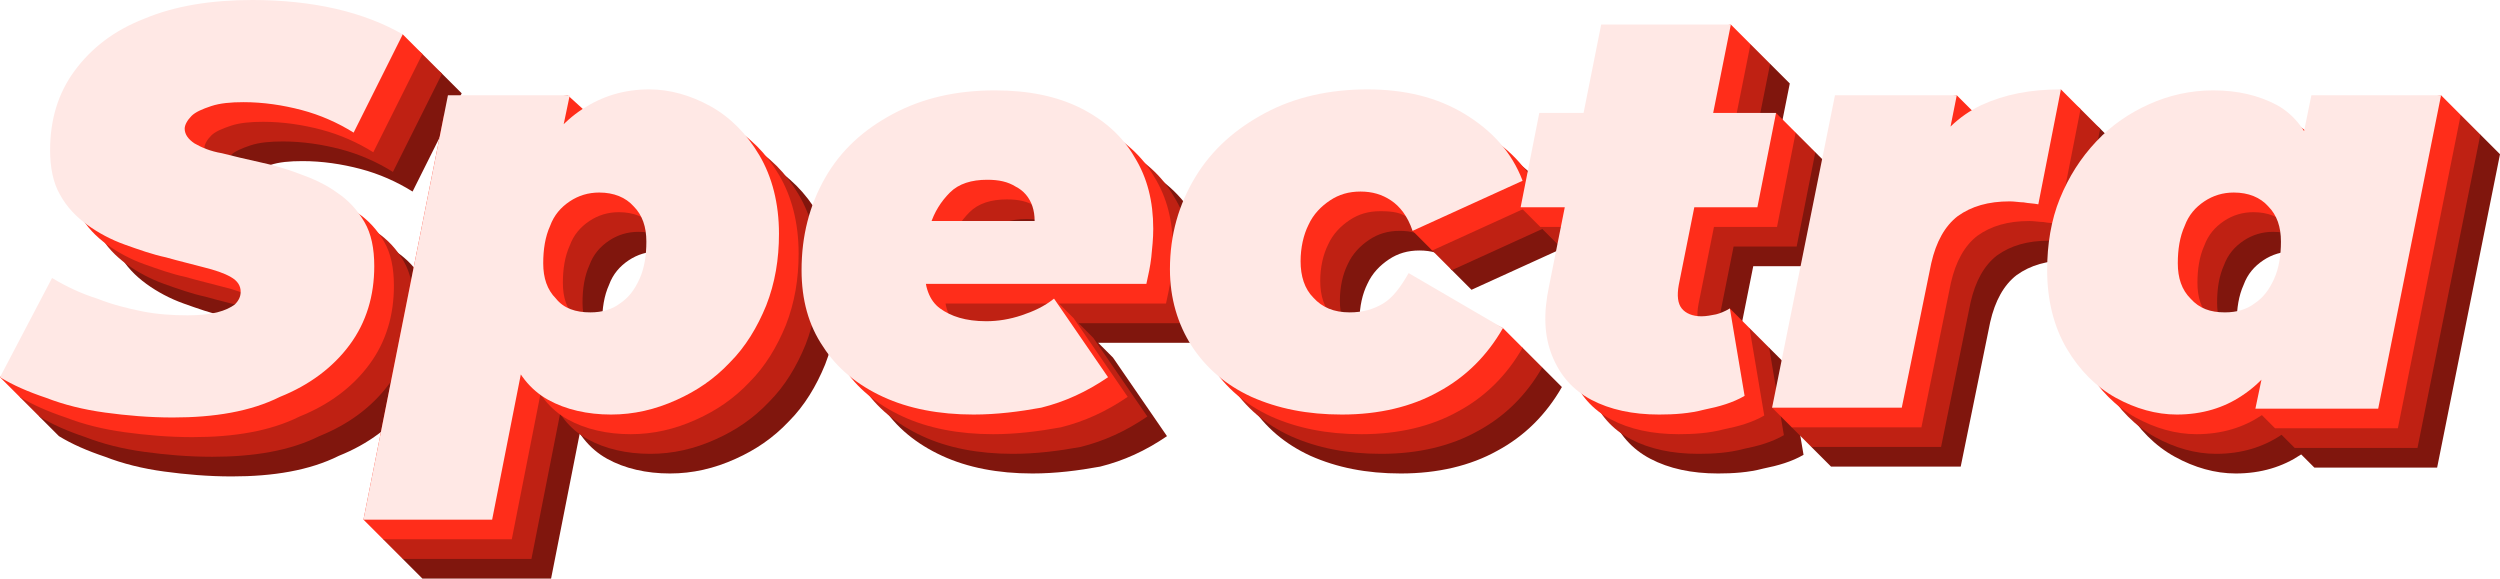
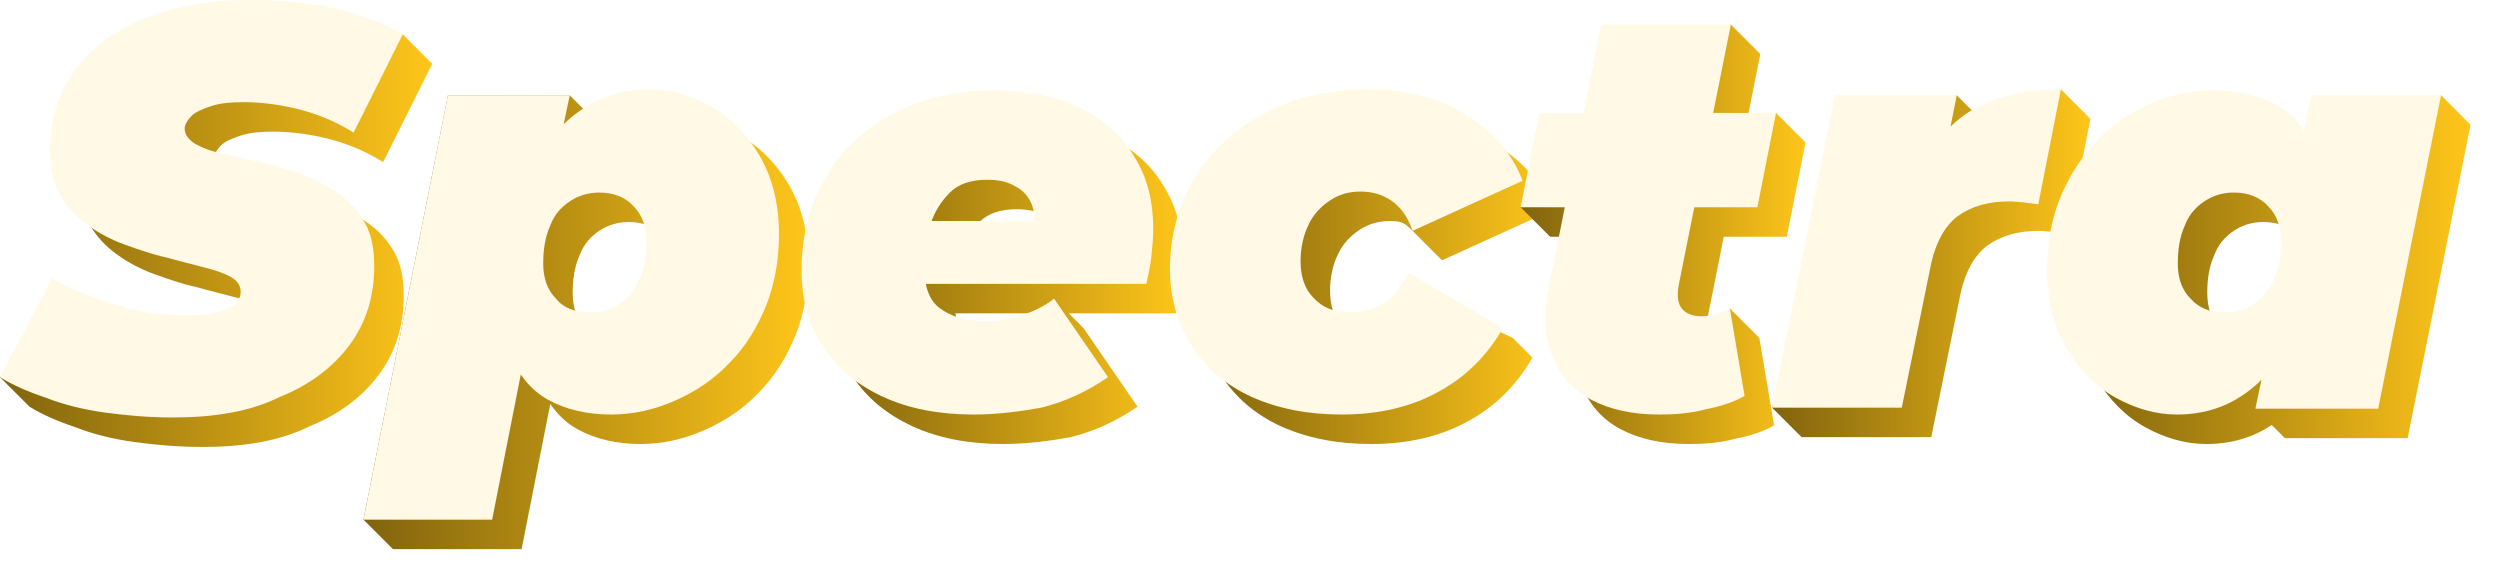
<svg xmlns="http://www.w3.org/2000/svg" version="1.1" id="Layer_1" x="0px" y="0px" viewBox="0 0 254.5 58.9" style="enable-background:new 0 0 254.5 58.9;" xml:space="preserve">
  <style type="text/css">
- 	.st0{fill:#80160D;}
- 	.st1{fill:#BF2113;}
- 	.st2{fill:#FF2D1A;}
- 	.st3{fill:#FFE8E5;}
+ 	.st0{fill:url(#SVGID_1_);}
+ 	.st1{fill:url(#SVGID_00000107576985157425489440000005647768702316398234_);}
+ 	.st2{fill:url(#SVGID_00000039108027312733760350000000182057222843794826_);}
+ 	.st3{fill:url(#SVGID_00000135684437223708827160000006891370793238880175_);}
+ 	.st4{fill:url(#SVGID_00000065072773743568256330000001006071118093673916_);}
+ 	.st5{fill:url(#SVGID_00000057830190954934485520000017519338129479549884_);}
+ 	.st6{fill:url(#SVGID_00000008133847440106458760000008606365838000297654_);}
+ 	.st7{fill:#FFF9E5;}
</style>
  <g>
    <g>
-       <path class="st0" d="M23.6,48.5c-2.4,0-4.7-0.2-6.9-0.5s-4.2-0.8-6-1.5c-1.8-0.6-3.4-1.3-4.7-2.1l-2-2l7.3-8.1    c1.5,0.9,3,1.6,4.6,2.1c1.5,0.6,3.1,1,4.6,1.3s3.1,0.4,4.6,0.4c1.2,0,2.2-0.1,3-0.3s1.4-0.5,1.8-0.8c0.4-0.4,0.6-0.8,0.6-1.3    c0-0.6-0.3-1.1-1-1.5s-1.6-0.7-2.8-1c-1.1-0.3-2.4-0.6-3.8-1c-1.4-0.3-2.8-0.8-4.2-1.3s-2.7-1.2-3.8-2s-2.1-1.8-2.8-3.1    c-0.7-1.2-1-2.8-1-4.5c0-3.1,0.8-5.8,2.5-8.1s4-4.1,7.1-5.3c3.1-1.3,6.8-1.9,11-1.9c3,0,11.4-0.4,13.3,1.5c2,2,0,0,2,2l-5,10    c-1.6-1-3.4-1.8-5.3-2.3c-1.9-0.5-3.9-0.8-5.9-0.8c-1.3,0-2.4,0.1-3.3,0.4s-1.6,0.6-2,1s-0.7,0.9-0.7,1.3c0,0.6,0.4,1.1,1,1.5    c0.7,0.4,1.6,0.8,2.8,1c1.2,0.3,2.4,0.6,3.8,0.9s2.8,0.7,4.1,1.2c1.4,0.5,2.7,1.1,3.8,1.9c1.2,0.8,2.1,1.8,2.8,3s1,2.7,1,4.5    c0,3-0.8,5.7-2.5,8s-4.1,4.1-7.1,5.3C31.5,47.9,27.8,48.5,23.6,48.5z" />
-       <path class="st0" d="M43,58.9l-2-2l7.5-41.2H64L63.1,20l-2.2,11.7l-1.7,11.5l-3.1,15.7H43z M68.2,48.2c-2.4,0-4.6-0.5-6.4-1.5    s-3.2-2.7-4-5.1c-0.8-2.4-0.9-5.7-0.2-9.9c0.6-3.5,1.5-6.4,2.8-8.9s2.9-4.4,4.9-5.7s4.2-2,6.8-2c2.1,0,4.2,0.6,6.2,1.7    s3.7,2.8,5,5s2,4.9,2,8c0,2.6-0.4,5-1.3,7.3c-0.9,2.2-2.1,4.2-3.7,5.8c-1.6,1.7-3.4,2.9-5.4,3.8C72.7,47.7,70.5,48.2,68.2,48.2z     M66.1,37.8c1.2,0,2.2-0.3,3-0.9c0.9-0.6,1.5-1.4,2-2.5s0.7-2.4,0.7-3.8c0-1.5-0.4-2.7-1.3-3.6c-0.8-0.9-2-1.4-3.5-1.4    c-1.1,0-2.1,0.3-3,0.9s-1.6,1.4-2,2.5c-0.5,1.1-0.7,2.4-0.7,3.8c0,1.5,0.4,2.7,1.3,3.6C63.4,37.4,64.6,37.8,66.1,37.8z" />
-       <path class="st0" d="M105.1,48.2c-3.5,0-6.6-0.6-9.2-1.8s-4.7-2.9-6.1-5.1c-1.5-2.2-2.2-4.8-2.2-7.8c0-3.5,0.8-6.6,2.4-9.4    s3.9-4.9,6.9-6.5s6.4-2.4,10.4-2.4c3.4,0,6.3,0.6,8.7,1.8c2.4,1.2,4.3,2.9,5.5,5c1.3,2.1,1.9,4.5,1.9,7.3c0,1-0.1,1.9-0.2,2.9    c-0.1,0.9-0.3,1.8-0.5,2.7H97.9l1.2-6.4h17.5l-5.5,1.7c0.3-1.2,0.3-2.3,0-3.2c-0.3-0.9-0.9-1.6-1.7-2c-0.8-0.5-1.7-0.7-2.9-0.7    c-1.6,0-2.9,0.4-3.8,1.3s-1.6,2-2,3.3c-0.4,1.4-0.6,2.8-0.6,4.3c0,2,0.5,3.4,1.6,4.2s2.6,1.3,4.7,1.3c1.2,0,3.7-3.9,4.9-4.3    c2,2,0,0,2,2l5.5,8c-2.2,1.5-4.4,2.5-6.8,3.1C109.8,47.9,107.5,48.2,105.1,48.2z" />
-       <path class="st0" d="M142.6,48.2c-3.5,0-6.5-0.6-9.2-1.8c-2.6-1.2-4.6-2.9-6.1-5.2c-1.4-2.2-2.2-4.8-2.2-7.8    c0-3.5,0.9-6.6,2.6-9.4s4.1-4.9,7.1-6.5s6.5-2.4,10.4-2.4c3.8,0,7.1,0.8,9.9,2.5c2.8,1.7,4.8,3.9,5.9,6.8l-11.2,5.1c-2-2,0,0-2-2    c-0.5-0.5,0.3-0.8-0.2-1.1c-0.9-0.6-1.9-0.9-3.1-0.9c-1.2,0-2.2,0.3-3.1,0.9c-0.9,0.6-1.7,1.4-2.2,2.5c-0.5,1-0.8,2.3-0.8,3.7    c0,1.5,0.4,2.8,1.3,3.7c0.9,1,2.1,1.5,3.7,1.5c1.3,0,2.4-0.3,3.4-0.9c1-0.6,1.8-1.7,2.6-3.1l7.6,3.6l2,2c-1.6,2.8-3.8,5-6.6,6.5    C149.7,47.4,146.4,48.2,142.6,48.2z" />
-       <path class="st0" d="M160.8,27.1l-1.8-1.8l3.7-7.8l22.1-2l2,2l-1.9,9.6H160.8z M174.9,48.2c-2.7,0-5-0.5-6.9-1.5s-3.2-2.5-4-4.5    s-0.9-4.3-0.3-7.1L169,8.5l11.2-2l2,2L176.9,35c-0.2,1.1-0.1,1.9,0.3,2.4c0.4,0.5,1.1,0.8,2,0.8c0.5,0,0.4-2.7,0.9-2.8    c2,2,0,0,2,2l1.5,8.9c-1.2,0.7-2.6,1.1-4.1,1.4C178,48.1,176.4,48.2,174.9,48.2z" />
-       <path class="st0" d="M184.4,45.5l8.4-29.8h12.4l-1.8,9l-1.2-2.6c1.3-2.5,3.2-4.3,5.5-5.4c2-0.9,4.4-5.3,6.1-3.6c2,2,0,0,2,2    l-2.3,11.7c-0.5-0.1-1-0.1-1.5-0.2c-0.4,0-0.9-0.1-1.4-0.1c-2.2,0-3.9,0.5-5.3,1.5c-1.3,1-2.2,2.6-2.7,4.8l-3,14.7h-13.2    L184.4,45.5z" />
-       <path class="st0" d="M227.6,48.2c-2.1,0-4.2-0.6-6.2-1.7s-3.7-2.8-5-5s-2-4.9-2-8c0-2.6,0.4-5.1,1.3-7.3s2.1-4.1,3.7-5.8    c1.6-1.7,3.4-2.9,5.4-3.8s4.2-1.4,6.5-1.4c2.5,0,4.6,0.5,6.5,1.5c1.8,1,3.1,2.7,3.9,5.1c0.8,2.4,0.9,5.7,0.2,9.9    c-0.5,3.4-1.5,6.4-2.8,8.9s-2.9,4.4-4.9,5.7C232.4,47.5,230.2,48.2,227.6,48.2z M232.5,37.8c1.2,0,2.2-0.3,3-0.9    c0.9-0.6,1.5-1.4,2-2.5s0.7-2.4,0.7-3.8c0-1.5-0.4-2.7-1.3-3.6c-0.8-0.9-2-1.4-3.5-1.4c-1.1,0-2.1,0.3-3,0.9s-1.6,1.4-2,2.5    c-0.5,1.1-0.7,2.4-0.7,3.8c0,1.5,0.4,2.7,1.3,3.6C229.9,37.4,231,37.8,232.5,37.8z M235.6,47.6l-2-2l2.9-2.3l2.2-11.7l1.7-11.5    l0.9-4.4l11.2-2l2,2l-6.4,31.9H235.6z" />
+       <linearGradient id="SVGID_1_" gradientUnits="userSpaceOnUse" x1="-9.536743e-07" y1="-746.975" x2="44" y2="-746.975" gradientTransform="matrix(1 0 0 -1 0 -722.7245)">
+         <stop offset="0" style="stop-color:#80630D" />
+         <stop offset="1" style="stop-color:#FFC61A" />
+       </linearGradient>
+       <path class="st0" d="M41,3.5c0.5,0.5,2.5,2.5,3,3l-5,10c-1.6-1-3.4-1.8-5.3-2.3c-1.9-0.5-3.9-0.8-5.9-0.8c-1.3,0-2.4,0.1-3.3,0.4    c-0.9,0.3-1.6,0.6-2,1s-0.7,0.9-0.7,1.3c0,0.6,0.4,1.1,1,1.5c0.7,0.4,1.6,0.8,2.8,1c1.2,0.3,2.4,0.6,3.8,0.9s2.8,0.7,4.1,1.2    c1.4,0.5,2.7,1.1,3.8,1.9c1.2,0.8,2.1,1.8,2.8,3s1,2.7,1,4.5c0,3-0.8,5.7-2.5,8s-4.1,4.1-7.1,5.3c-3,1.5-6.7,2.1-10.9,2.1    c-2.4,0-4.7-0.2-6.9-0.5s-4.2-0.8-6-1.5c-1.8-0.6-3.4-1.3-4.7-2.1l-3-3l8.3-7.1c1.5,0.9,3,1.6,4.6,2.1c1.5,0.6,3.1,1,4.6,1.3    s3.1,0.4,4.6,0.4c1.2,0,2.2-0.1,3-0.3s1.4-0.5,1.8-0.8c0.4-0.4,0.6-0.8,0.6-1.3c0-0.6-0.3-1.1-1-1.5s-1.6-0.7-2.8-1    c-1.1-0.3-2.4-0.6-3.8-1c-1.4-0.3-2.8-0.8-4.2-1.3s-2.7-1.2-3.8-2s-2.1-1.8-2.8-3.1c-0.7-1.2-1-2.8-1-4.5c0-3.1,0.8-5.8,2.5-8.1    s4-4.1,7.1-5.3c3.1-1.3,6.8-1.9,11-1.9" />
+       <linearGradient id="SVGID_00000103264151781844487730000003665248496829647539_" gradientUnits="userSpaceOnUse" x1="37" y1="-755.524" x2="82.3" y2="-755.524" gradientTransform="matrix(1 0 0 -1 0 -722.7245)">
+         <stop offset="0" style="stop-color:#80630D" />
+         <stop offset="1" style="stop-color:#FFC61A" />
+       </linearGradient>
+       <path style="fill:url(#SVGID_00000103264151781844487730000003665248496829647539_);" d="M40,55.9l-3-3l8.6-43.2H58l3,3L60.1,17    l-2.2,11.7l-1.7,11.5l-3.1,15.7H40z M65.2,45.2c-2.4,0-4.6-0.5-6.4-1.5s-3.2-2.7-4-5.1c-0.8-2.4-0.9-5.7-0.2-9.9    c0.6-3.5,1.5-6.4,2.8-8.9s2.9-4.4,4.9-5.7s4.2-2,6.8-2c2.1,0,4.2,0.6,6.2,1.7s3.7,2.8,5,5s2,4.9,2,8c0,2.6-0.4,5-1.3,7.3    c-0.9,2.2-2.1,4.2-3.7,5.8c-1.6,1.7-3.4,2.9-5.4,3.8C69.7,44.7,67.5,45.2,65.2,45.2z M63.1,34.8c1.2,0,2.2-0.3,3-0.9    c0.9-0.6,1.5-1.4,2-2.5c0.5-1.1,0.7-2.4,0.7-3.8c0-1.5-0.4-2.7-1.3-3.6c-0.8-0.9-2-1.4-3.5-1.4c-1.1,0-2.1,0.3-3,0.9    s-1.6,1.4-2,2.5c-0.5,1.1-0.7,2.4-0.7,3.8c0,1.5,0.4,2.7,1.3,3.6C60.4,34.4,61.6,34.8,63.1,34.8z" />
+       <linearGradient id="SVGID_00000045590918392396390450000000744240677575286680_" gradientUnits="userSpaceOnUse" x1="84.6" y1="-751.424" x2="120.4" y2="-751.424" gradientTransform="matrix(1 0 0 -1 0 -722.7245)">
+         <stop offset="0" style="stop-color:#80630D" />
+         <stop offset="1" style="stop-color:#FFC61A" />
+       </linearGradient>
+       <path style="fill:url(#SVGID_00000045590918392396390450000000744240677575286680_);" d="M102.1,45.2c-3.5,0-6.6-0.6-9.2-1.8    s-4.7-2.9-6.1-5.1c-1.5-2.2-2.2-4.8-2.2-7.8c0-3.5,0.8-6.6,2.4-9.4s3.9-4.9,6.9-6.5s6.4-2.4,10.4-2.4c3.4,0,6.3,0.6,8.7,1.8    c2.4,1.2,4.3,2.9,5.5,5c1.3,2.1,1.9,4.5,1.9,7.3c0,1-0.1,1.9-0.2,2.9c-0.1,0.9-0.3,1.8-0.5,2.7H94.9l1.2-6.4h17.5l-5.5,1.7    c0.3-1.2,0.3-2.3,0-3.2c-0.3-0.9-0.9-1.6-1.7-2c-0.8-0.5-1.7-0.7-2.9-0.7c-1.6,0-2.9,0.4-3.8,1.3s-1.6,2-2,3.3    c-0.4,1.4-0.6,2.8-0.6,4.3c0,2,0.5,3.4,1.6,4.2s2.7,0.8,4.7,1.3c2.6,0.6,3.7-3.9,4.9-4.3c2,2,0,0,2,2l5.5,8    c-2.2,1.5-4.4,2.5-6.8,3.1C106.8,44.9,104.5,45.2,102.1,45.2z" />
+       <linearGradient id="SVGID_00000000904795197724538040000015660595164237584809_" gradientUnits="userSpaceOnUse" x1="122.1" y1="-751.375" x2="158" y2="-751.375" gradientTransform="matrix(1 0 0 -1 0 -722.7245)">
+         <stop offset="0" style="stop-color:#80630D" />
+         <stop offset="1" style="stop-color:#FFC61A" />
+       </linearGradient>
+       <path style="fill:url(#SVGID_00000000904795197724538040000015660595164237584809_);" d="M139.6,45.2c-3.5,0-6.5-0.6-9.2-1.8    c-2.6-1.2-4.6-2.9-6.1-5.2c-1.4-2.2-2.2-4.8-2.2-7.8c0-3.5,0.9-6.6,2.6-9.4s4.1-4.9,7.1-6.5s6.5-2.4,10.4-2.4    c3.8,0,7.1,0.8,9.9,2.5c2.8,1.7,4.8,3.9,5.9,6.8l-11.2,5.1c-2-2,0,0-2-2c-0.2-0.2,0.2,0.2-1-1c-0.8-0.8-1.1-1-2.3-1    s-2.2,0.3-3.1,0.9c-0.9,0.6-1.7,1.4-2.2,2.5c-0.5,1-0.8,2.3-0.8,3.7c0,1.5,0.4,2.8,1.3,3.7c0.9,1,2.1,1.5,3.7,1.5    c1.3,0,2.4-0.3,3.4-0.9c1-0.6,1.8-1.7,2.6-3.1l7.6,3.6l2,2c-1.6,2.8-3.8,5-6.6,6.5C146.7,44.4,143.4,45.2,139.6,45.2z" />
+       <linearGradient id="SVGID_00000142867699126443970870000012208372066437303225_" gradientUnits="userSpaceOnUse" x1="154.8" y1="-746.574" x2="183.8" y2="-746.574" gradientTransform="matrix(1 0 0 -1 0 -722.7245)">
+         <stop offset="0" style="stop-color:#80630D" />
+         <stop offset="1" style="stop-color:#FFC61A" />
+       </linearGradient>
+       <path style="fill:url(#SVGID_00000142867699126443970870000012208372066437303225_);" d="M157.8,24.1l-3-3l4.9-6.6l21.1-3l3,3    l-1.9,9.6H157.8z M171.9,45.2c-2.7,0-5-0.5-6.9-1.5s-3.2-2.5-4-4.5s-0.9-4.3-0.3-7.1L166,5.5l10.2-3l3,3L173.9,32    c-0.2,1.1-0.1,1.9,0.3,2.4c0.4,0.5,1.1,0.8,2,0.8c0.5,0-0.6-3.7-0.1-3.8c2,2,1,1,3,3l1.5,8.9c-1.2,0.7-2.6,1.1-4.1,1.4    C175,45.1,173.4,45.2,171.9,45.2z" />
+       <linearGradient id="SVGID_00000124874673491859911970000008278264659541609089_" gradientUnits="userSpaceOnUse" x1="180.4" y1="-749.524" x2="212.8" y2="-749.524" gradientTransform="matrix(1 0 0 -1 0 -722.7245)">
+         <stop offset="0" style="stop-color:#80630D" />
+         <stop offset="1" style="stop-color:#FFC61A" />
+       </linearGradient>
+       <path style="fill:url(#SVGID_00000124874673491859911970000008278264659541609089_);" d="M209.8,9.1c2,2,1,1,3,3l-2.3,11.7    c-0.5-0.1-1-0.1-1.5-0.2c-0.4,0-0.9-0.1-1.4-0.1c-2.2,0-3.9,0.5-5.3,1.5c-1.3,1-2.2,2.6-2.7,4.8l-3,14.7h-13.2l-3-3l0,0l9.4-28.8    l9.4-3l3,3l-1.8,9l-1.2-2.6c1.3-2.5,3.2-4.3,5.5-5.4" />
+       <linearGradient id="SVGID_00000036933793569094079390000011888384681151690658_" gradientUnits="userSpaceOnUse" x1="211.4" y1="-750.174" x2="251.5" y2="-750.174" gradientTransform="matrix(1 0 0 -1 0 -722.7245)">
+         <stop offset="0" style="stop-color:#80630D" />
+         <stop offset="1" style="stop-color:#FFC61A" />
+       </linearGradient>
+       <path style="fill:url(#SVGID_00000036933793569094079390000011888384681151690658_);" d="M224.6,45.2c-2.1,0-4.2-0.6-6.2-1.7    s-3.7-2.8-5-5s-2-4.9-2-8c0-2.6,0.4-5.1,1.3-7.3s2.1-4.1,3.7-5.8c1.6-1.7,3.4-2.9,5.4-3.8s4.2-1.4,6.5-1.4c2.5,0,4.6,0.5,6.5,1.5    c1.8,1,3.1,2.7,3.9,5.1c0.8,2.4,0.9,5.7,0.2,9.9c-0.5,3.4-1.5,6.4-2.8,8.9s-2.9,4.4-4.9,5.7C229.4,44.5,227.2,45.2,224.6,45.2z     M229.5,34.8c1.2,0,2.2-0.3,3-0.9c0.9-0.6,1.5-1.4,2-2.5c0.5-1.1,0.7-2.4,0.7-3.8c0-1.5-0.4-2.7-1.3-3.6c-0.8-0.9-2-1.4-3.5-1.4    c-1.1,0-2.1,0.3-3,0.9s-1.6,1.4-2,2.5c-0.5,1.1-0.7,2.4-0.7,3.8c0,1.5,0.4,2.7,1.3,3.6C226.9,34.4,228,34.8,229.5,34.8z     M232.6,44.6l-2-2l2.9-2.3l2.2-11.7l1.7-11.5l0.9-4.4l10.2-3l3,3l-6.4,31.9H232.6z" />
    </g>
  </g>
  <g>
    <g>
-       <path class="st1" d="M21.6,46.5c-2.4,0-4.7-0.2-6.9-0.5s-4.2-0.8-6-1.5c-1.8-0.6-3.4-1.3-4.7-2.1l-2-2l7.3-8.1    c1.5,0.9,3,1.6,4.6,2.1c1.5,0.6,3.1,1,4.6,1.3s3.1,0.4,4.6,0.4c1.2,0,2.2-0.1,3-0.3s1.4-0.5,1.8-0.8c0.4-0.4,0.6-0.8,0.6-1.3    c0-0.6-0.3-1.1-1-1.5s-1.6-0.7-2.8-1c-1.1-0.3-2.4-0.6-3.8-1c-1.4-0.3-2.8-0.8-4.2-1.3s-2.7-1.2-3.8-2s-2.1-1.8-2.8-3.1    c-0.7-1.2-1-2.8-1-4.5c0-3.1,0.8-5.8,2.5-8.1s4-4.1,7.1-5.3c3.1-1.3,6.8-1.9,11-1.9c3,0,11.4-0.4,13.3,1.5c1.8,1.8,0.2,0.2,2,2    l-5,10c-1.6-1-3.4-1.8-5.3-2.3c-1.9-0.5-3.9-0.8-5.9-0.8c-1.3,0-2.4,0.1-3.3,0.4c-0.9,0.3-1.6,0.6-2,1s-0.7,0.9-0.7,1.3    c0,0.6,0.4,1.1,1,1.5c0.7,0.4,1.6,0.8,2.8,1c1.2,0.3,2.4,0.6,3.8,0.9s2.8,0.7,4.1,1.2c1.4,0.5,2.7,1.1,3.8,1.9    c1.2,0.8,2.1,1.8,2.8,3s1,2.7,1,4.5c0,3-0.8,5.7-2.5,8s-4.1,4.1-7.1,5.3C29.5,45.9,25.8,46.5,21.6,46.5z" />
-       <path class="st1" d="M41,56.9l-2-2l8-41.2h15L61.1,18l-2.2,11.7l-1.7,11.5l-3.1,15.7H41z M66.2,46.2c-2.4,0-4.6-0.5-6.4-1.5    s-3.2-2.7-4-5.1c-0.8-2.4-0.9-5.7-0.2-9.9c0.6-3.5,1.5-6.4,2.8-8.9s2.9-4.4,4.9-5.7s4.2-2,6.8-2c2.1,0,4.2,0.6,6.2,1.7    s3.7,2.8,5,5s2,4.9,2,8c0,2.6-0.4,5-1.3,7.3c-0.9,2.2-2.1,4.2-3.7,5.8c-1.6,1.7-3.4,2.9-5.4,3.8C70.7,45.7,68.5,46.2,66.2,46.2z     M64.1,35.8c1.2,0,2.2-0.3,3-0.9c0.9-0.6,1.5-1.4,2-2.5s0.7-2.4,0.7-3.8c0-1.5-0.4-2.7-1.3-3.6c-0.8-0.9-2-1.4-3.5-1.4    c-1.1,0-2.1,0.3-3,0.9s-1.6,1.4-2,2.5c-0.5,1.1-0.7,2.4-0.7,3.8c0,1.5,0.4,2.7,1.3,3.6C61.4,35.4,62.6,35.8,64.1,35.8z" />
-       <path class="st1" d="M103.1,46.2c-3.5,0-6.6-0.6-9.2-1.8s-4.7-2.9-6.1-5.1c-1.5-2.2-2.2-4.8-2.2-7.8c0-3.5,0.8-6.6,2.4-9.4    s3.9-4.9,6.9-6.5s6.4-2.4,10.4-2.4c3.4,0,6.3,0.6,8.7,1.8c2.4,1.2,4.3,2.9,5.5,5c1.3,2.1,1.9,4.5,1.9,7.3c0,1-0.1,1.9-0.2,2.9    c-0.1,0.9-0.3,1.8-0.5,2.7H95.9l1.2-6.4h17.5l-5.5,1.7c0.3-1.2,0.3-2.3,0-3.2c-0.3-0.9-0.9-1.6-1.7-2c-0.8-0.5-1.7-0.7-2.9-0.7    c-1.6,0-2.9,0.4-3.8,1.3s-1.6,2-2,3.3c-0.4,1.4-0.6,2.8-0.6,4.3c0,2,0.5,3.4,1.6,4.2s2.6,1.3,4.7,1.3c1.2,0,3.7-3.9,4.9-4.3    c2,2,0,0,2,2l5.5,8c-2.2,1.5-4.4,2.5-6.8,3.1C107.8,45.9,105.5,46.2,103.1,46.2z" />
-       <path class="st1" d="M140.6,46.2c-3.5,0-6.5-0.6-9.2-1.8c-2.6-1.2-4.6-2.9-6.1-5.2c-1.4-2.2-2.2-4.8-2.2-7.8    c0-3.5,0.9-6.6,2.6-9.4s4.1-4.9,7.1-6.5s6.5-2.4,10.4-2.4c3.8,0,7.1,0.8,9.9,2.5c2.8,1.7,4.8,3.9,5.9,6.8l-11.2,5.1c-2-2,0,0-2-2    c-0.5-0.5,0.3-0.8-0.2-1.1c-0.9-0.6-1.9-0.9-3.1-0.9c-1.2,0-2.2,0.3-3.1,0.9c-0.9,0.6-1.7,1.4-2.2,2.5c-0.5,1-0.8,2.3-0.8,3.7    c0,1.5,0.4,2.8,1.3,3.7c0.9,1,2.1,1.5,3.7,1.5c1.3,0,2.4-0.3,3.4-0.9c1-0.6,1.8-1.7,2.6-3.1l7.6,3.6l2,2c-1.6,2.8-3.8,5-6.6,6.5    C147.7,45.4,144.4,46.2,140.6,46.2z" />
-       <path class="st1" d="M158.8,25.1l-2-2l3.9-7.6l22.1-2l2,2l-1.9,9.6H158.8z M172.9,46.2c-2.7,0-5-0.5-6.9-1.5s-3.2-2.5-4-4.5    s-0.9-4.3-0.3-7.1L167,6.5l11.2-2l2,2L174.9,33c-0.2,1.1-0.1,1.9,0.3,2.4c0.4,0.5,1.1,0.8,2,0.8c0.5,0,0.4-2.7,0.9-2.8    c2,2,0,0,2,2l1.5,8.9c-1.2,0.7-2.6,1.1-4.1,1.4C176,46.1,174.4,46.2,172.9,46.2z" />
-       <path class="st1" d="M182.4,43.5l8.4-29.8h12.4l-1.8,9l-1.2-2.6c1.3-2.5,3.2-4.3,5.5-5.4c2-0.9,4.4-5.3,6.1-3.6c2,2,0,0,2,2    l-2.3,11.7c-0.5-0.1-1-0.1-1.5-0.2c-0.4,0-0.9-0.1-1.4-0.1c-2.2,0-3.9,0.5-5.3,1.5c-1.3,1-2.2,2.6-2.7,4.8l-3,14.7h-13.2    L182.4,43.5z" />
-       <path class="st1" d="M225.6,46.2c-2.1,0-4.2-0.6-6.2-1.7s-3.7-2.8-5-5s-2-4.9-2-8c0-2.6,0.4-5.1,1.3-7.3s2.1-4.1,3.7-5.8    c1.6-1.7,3.4-2.9,5.4-3.8s4.2-1.4,6.5-1.4c2.5,0,4.6,0.5,6.5,1.5c1.8,1,3.1,2.7,3.9,5.1c0.8,2.4,0.9,5.7,0.2,9.9    c-0.5,3.4-1.5,6.4-2.8,8.9s-2.9,4.4-4.9,5.7C230.4,45.5,228.2,46.2,225.6,46.2z M230.5,35.8c1.2,0,2.2-0.3,3-0.9    c0.9-0.6,1.5-1.4,2-2.5s0.7-2.4,0.7-3.8c0-1.5-0.4-2.7-1.3-3.6c-0.8-0.9-2-1.4-3.5-1.4c-1.1,0-2.1,0.3-3,0.9s-1.6,1.4-2,2.5    c-0.5,1.1-0.7,2.4-0.7,3.8c0,1.5,0.4,2.7,1.3,3.6C227.9,35.4,229,35.8,230.5,35.8z M233.6,45.6l-2-2l2.9-2.3l2.2-11.7l1.7-11.5    l0.9-4.4l11.2-2l2,2l-6.4,31.9H233.6z" />
-     </g>
-   </g>
-   <g>
-     <g>
-       <path class="st2" d="M41,3.5c0.5,0.5,1.5,1.5,2,2l-5,10c-1.6-1-3.4-1.8-5.3-2.3c-1.9-0.5-3.9-0.8-5.9-0.8c-1.3,0-2.4,0.1-3.3,0.4    c-0.9,0.3-1.6,0.6-2,1s-0.7,0.9-0.7,1.3c0,0.6,0.4,1.1,1,1.5c0.7,0.4,1.6,0.8,2.8,1c1.2,0.3,2.4,0.6,3.8,0.9s2.8,0.7,4.1,1.2    c1.4,0.5,2.7,1.1,3.8,1.9c1.2,0.8,2.1,1.8,2.8,3s1,2.7,1,4.5c0,3-0.8,5.7-2.5,8s-4.1,4.1-7.1,5.3c-3,1.5-6.7,2.1-10.9,2.1    c-2.4,0-4.7-0.2-6.9-0.5s-4.2-0.8-6-1.5c-1.8-0.6-3.4-1.3-4.7-2.1l-2-2l7.3-8.1c1.5,0.9,3,1.6,4.6,2.1c1.5,0.6,3.1,1,4.6,1.3    s3.1,0.4,4.6,0.4c1.2,0,2.2-0.1,3-0.3s1.4-0.5,1.8-0.8c0.4-0.4,0.6-0.8,0.6-1.3c0-0.6-0.3-1.1-1-1.5s-1.6-0.7-2.8-1    c-1.1-0.3-2.4-0.6-3.8-1c-1.4-0.3-2.8-0.8-4.2-1.3s-2.7-1.2-3.8-2s-2.1-1.8-2.8-3.1c-0.7-1.2-1-2.8-1-4.5c0-3.1,0.8-5.8,2.5-8.1    s4-4.1,7.1-5.3c3.1-1.3,6.8-1.9,11-1.9" />
-       <path class="st2" d="M39,54.9l-2-2l8.2-41.2l12.6-2l2.2,2L59.1,16l-2.2,11.7l-1.7,11.5l-3.1,15.7H39z M64.2,44.2    c-2.4,0-4.6-0.5-6.4-1.5s-3.2-2.7-4-5.1c-0.8-2.4-0.9-5.7-0.2-9.9c0.6-3.5,1.5-6.4,2.8-8.9s2.9-4.4,4.9-5.7s4.2-2,6.8-2    c2.1,0,4.2,0.6,6.2,1.7s3.7,2.8,5,5s2,4.9,2,8c0,2.6-0.4,5-1.3,7.3c-0.9,2.2-2.1,4.2-3.7,5.8c-1.6,1.7-3.4,2.9-5.4,3.8    C68.7,43.7,66.5,44.2,64.2,44.2z M62.1,33.8c1.2,0,2.2-0.3,3-0.9c0.9-0.6,1.5-1.4,2-2.5s0.7-2.4,0.7-3.8c0-1.5-0.4-2.7-1.3-3.6    c-0.8-0.9-2-1.4-3.5-1.4c-1.1,0-2.1,0.3-3,0.9s-1.6,1.4-2,2.5c-0.5,1.1-0.7,2.4-0.7,3.8c0,1.5,0.4,2.7,1.3,3.6    C59.4,33.4,60.6,33.8,62.1,33.8z" />
-       <path class="st2" d="M101.1,44.2c-3.5,0-6.6-0.6-9.2-1.8s-4.7-2.9-6.1-5.1c-1.5-2.2-2.2-4.8-2.2-7.8c0-3.5,0.8-6.6,2.4-9.4    s3.9-4.9,6.9-6.5s6.4-2.4,10.4-2.4c3.4,0,6.3,0.6,8.7,1.8c2.4,1.2,4.3,2.9,5.5,5c1.3,2.1,1.9,4.5,1.9,7.3c0,1-0.1,1.9-0.2,2.9    c-0.1,0.9-0.3,1.8-0.5,2.7H93.9l1.2-6.4h17.5l-5.5,1.7c0.3-1.2,0.3-2.3,0-3.2c-0.3-0.9-0.9-1.6-1.7-2c-0.8-0.5-1.7-0.7-2.9-0.7    c-1.6,0-2.9,0.4-3.8,1.3s-1.6,2-2,3.3c-0.4,1.4-0.6,2.8-0.6,4.3c0,2,0.5,3.4,1.6,4.2s2.7,0.8,4.7,1.3c2.6,0.6,3.7-3.9,4.9-4.3    c2,2,0,0,2,2l5.5,8c-2.2,1.5-4.4,2.5-6.8,3.1C105.8,43.9,103.5,44.2,101.1,44.2z" />
-       <path class="st2" d="M138.6,44.2c-3.5,0-6.5-0.6-9.2-1.8c-2.6-1.2-4.6-2.9-6.1-5.2c-1.4-2.2-2.2-4.8-2.2-7.8    c0-3.5,0.9-6.6,2.6-9.4s4.1-4.9,7.1-6.5c3-1.6,6.5-2.4,10.4-2.4c3.8,0,7.1,0.8,9.9,2.5c2.8,1.7,4.8,3.9,5.9,6.8l-11.2,5.1    c-2-2,0,0-2-2c-0.2-0.2,1,0.1-0.2-1.1c-0.8-0.8-1.9-0.9-3.1-0.9c-1.2,0-2.2,0.3-3.1,0.9c-0.9,0.6-1.7,1.4-2.2,2.5    c-0.5,1-0.8,2.3-0.8,3.7c0,1.5,0.4,2.8,1.3,3.7c0.9,1,2.1,1.5,3.7,1.5c1.3,0,2.4-0.3,3.4-0.9c1-0.6,1.8-1.7,2.6-3.1l7.6,3.6l2,2    c-1.6,2.8-3.8,5-6.6,6.5C145.7,43.4,142.4,44.2,138.6,44.2z" />
-       <path class="st2" d="M156.8,23.1l-2-2l3.9-7.6l22.1-2l2,2l-1.9,9.6H156.8z M170.9,44.2c-2.7,0-5-0.5-6.9-1.5s-3.2-2.5-4-4.5    s-0.9-4.3-0.3-7.1L165,4.5l11.2-2l2,2L172.9,31c-0.2,1.1-0.1,1.9,0.3,2.4c0.4,0.5,1.1,0.8,2,0.8c0.5,0,0.4-2.7,0.9-2.8    c2,2,0,0,2,2l1.5,8.9c-1.2,0.7-2.6,1.1-4.1,1.4C174,44.1,172.4,44.2,170.9,44.2z" />
-       <path class="st2" d="M209.8,9.1c2,2,0,0,2,2l-2.3,11.7c-0.5-0.1-1-0.1-1.5-0.2c-0.4,0-0.9-0.1-1.4-0.1c-2.2,0-3.9,0.5-5.3,1.5    c-1.3,1-2.2,2.6-2.7,4.8l-3,14.7h-13.2l-2-2l0,0l8.4-29.8l10.4-2l2,2l-1.8,9l-1.2-2.6c1.3-2.5,3.2-4.3,5.5-5.4" />
-       <path class="st2" d="M223.6,44.2c-2.1,0-4.2-0.6-6.2-1.7s-3.7-2.8-5-5s-2-4.9-2-8c0-2.6,0.4-5.1,1.3-7.3s2.1-4.1,3.7-5.8    c1.6-1.7,3.4-2.9,5.4-3.8s4.2-1.4,6.5-1.4c2.5,0,4.6,0.5,6.5,1.5c1.8,1,3.1,2.7,3.9,5.1c0.8,2.4,0.9,5.7,0.2,9.9    c-0.5,3.4-1.5,6.4-2.8,8.9s-2.9,4.4-4.9,5.7C228.4,43.5,226.2,44.2,223.6,44.2z M228.5,33.8c1.2,0,2.2-0.3,3-0.9    c0.9-0.6,1.5-1.4,2-2.5s0.7-2.4,0.7-3.8c0-1.5-0.4-2.7-1.3-3.6c-0.8-0.9-2-1.4-3.5-1.4c-1.1,0-2.1,0.3-3,0.9s-1.6,1.4-2,2.5    c-0.5,1.1-0.7,2.4-0.7,3.8c0,1.5,0.4,2.7,1.3,3.6C225.9,33.4,227,33.8,228.5,33.8z M231.6,43.6l-2-2l2.9-2.3l2.2-11.7l1.7-11.5    l0.9-4.4l11.2-2l2,2l-6.4,31.9H231.6z" />
-     </g>
-   </g>
-   <g>
-     <g>
-       <path class="st3" d="M17.6,42.5c-2.4,0-4.7-0.2-6.9-0.5s-4.2-0.8-6-1.5c-1.8-0.6-3.4-1.3-4.7-2.1l5.3-10.1c1.5,0.9,3,1.6,4.6,2.1    c1.5,0.6,3.1,1,4.6,1.3s3.1,0.4,4.6,0.4c1.2,0,2.2-0.1,3-0.3s1.4-0.5,1.8-0.8c0.4-0.4,0.6-0.8,0.6-1.3c0-0.6-0.3-1.1-1-1.5    s-1.6-0.7-2.8-1c-1.1-0.3-2.4-0.6-3.8-1c-1.4-0.3-2.8-0.8-4.2-1.3s-2.7-1.2-3.8-2s-2.1-1.8-2.8-3.1c-0.7-1.2-1-2.8-1-4.5    c0-3.1,0.8-5.8,2.5-8.1s4-4.1,7.1-5.3c3.1-1.3,6.8-1.9,11-1.9c3,0,5.9,0.3,8.5,0.9s4.9,1.5,6.8,2.6l-5,10c-1.6-1-3.4-1.8-5.3-2.3    c-1.9-0.5-3.9-0.8-5.9-0.8c-1.3,0-2.4,0.1-3.3,0.4c-0.9,0.3-1.6,0.6-2,1s-0.7,0.9-0.7,1.3c0,0.6,0.4,1.1,1,1.5    c0.7,0.4,1.6,0.8,2.8,1c1.2,0.3,2.4,0.6,3.8,0.9c1.4,0.3,2.8,0.7,4.1,1.2c1.4,0.5,2.7,1.1,3.8,1.9c1.2,0.8,2.1,1.8,2.8,3    s1,2.7,1,4.5c0,3-0.8,5.7-2.5,8s-4.1,4.1-7.1,5.3C25.5,41.9,21.8,42.5,17.6,42.5z" />
-       <path class="st3" d="M37,52.9l8.6-43.2H58L57.1,14l-2.2,11.7l-1.7,11.5l-3.1,15.7H37z M62.2,42.2c-2.4,0-4.6-0.5-6.4-1.5    s-3.2-2.7-4-5.1c-0.8-2.4-0.9-5.7-0.2-9.9c0.6-3.5,1.5-6.4,2.8-8.9s2.9-4.4,4.9-5.7s4.2-2,6.8-2c2.1,0,4.2,0.6,6.2,1.7    s3.7,2.8,5,5s2,4.9,2,8c0,2.6-0.4,5-1.3,7.3c-0.9,2.2-2.1,4.2-3.7,5.8c-1.6,1.7-3.4,2.9-5.4,3.8C66.7,41.7,64.5,42.2,62.2,42.2z     M60.1,31.8c1.2,0,2.2-0.3,3-0.9c0.9-0.6,1.5-1.4,2-2.5s0.7-2.4,0.7-3.8c0-1.5-0.4-2.7-1.3-3.6c-0.8-0.9-2-1.4-3.5-1.4    c-1.1,0-2.1,0.3-3,0.9s-1.6,1.4-2,2.5c-0.5,1.1-0.7,2.4-0.7,3.8c0,1.5,0.4,2.7,1.3,3.6C57.4,31.4,58.6,31.8,60.1,31.8z" />
-       <path class="st3" d="M99.1,42.2c-3.5,0-6.6-0.6-9.2-1.8s-4.7-2.9-6.1-5.1c-1.5-2.2-2.2-4.8-2.2-7.8c0-3.5,0.8-6.6,2.4-9.4    s3.9-4.9,6.9-6.5s6.4-2.4,10.4-2.4c3.4,0,6.3,0.6,8.7,1.8c2.4,1.2,4.3,2.9,5.5,5c1.3,2.1,1.9,4.5,1.9,7.3c0,1-0.1,1.9-0.2,2.9    c-0.1,0.9-0.3,1.8-0.5,2.7H91.9l1.2-6.4h17.5l-5.5,1.7c0.3-1.2,0.3-2.3,0-3.2c-0.3-0.9-0.9-1.6-1.7-2c-0.8-0.5-1.7-0.7-2.9-0.7    c-1.6,0-2.9,0.4-3.8,1.3s-1.6,2-2,3.3c-0.4,1.4-0.6,2.8-0.6,4.3c0,2,0.5,3.4,1.6,4.2c1.1,0.8,2.6,1.3,4.7,1.3    c1.2,0,2.4-0.2,3.6-0.6c1.2-0.4,2.3-0.9,3.3-1.7l5.5,8c-2.2,1.5-4.4,2.5-6.8,3.1C103.8,41.9,101.5,42.2,99.1,42.2z" />
-       <path class="st3" d="M136.6,42.2c-3.5,0-6.5-0.6-9.2-1.8c-2.6-1.2-4.6-2.9-6.1-5.2c-1.4-2.2-2.2-4.8-2.2-7.8    c0-3.5,0.9-6.6,2.6-9.4s4.1-4.9,7.1-6.5c3-1.6,6.5-2.4,10.4-2.4c3.8,0,7.1,0.8,9.9,2.5c2.8,1.7,4.8,3.9,5.9,6.8l-11.2,5.1    c-0.5-1.5-1.3-2.5-2.2-3.1s-1.9-0.9-3.1-0.9c-1.2,0-2.2,0.3-3.1,0.9c-0.9,0.6-1.7,1.4-2.2,2.5c-0.5,1-0.8,2.3-0.8,3.7    c0,1.5,0.4,2.8,1.3,3.7c0.9,1,2.1,1.5,3.7,1.5c1.3,0,2.4-0.3,3.4-0.9s1.8-1.7,2.6-3.1l9.6,5.6c-1.6,2.8-3.8,5-6.6,6.5    C143.7,41.4,140.4,42.2,136.6,42.2z" />
-       <path class="st3" d="M154.8,21.1l1.9-9.6h24.1l-1.9,9.6H154.8z M168.9,42.2c-2.7,0-5-0.5-6.9-1.5s-3.2-2.5-4-4.5s-0.9-4.3-0.3-7.1    L163,2.5h13.2L170.9,29c-0.2,1.1-0.1,1.9,0.3,2.4c0.4,0.5,1.1,0.8,2,0.8c0.5,0,1-0.1,1.5-0.2c0.4-0.1,0.9-0.3,1.4-0.6l1.5,8.9    c-1.2,0.7-2.6,1.1-4.1,1.4C172,42.1,170.4,42.2,168.9,42.2z" />
-       <path class="st3" d="M180.4,41.5l6.4-31.8h12.4l-1.8,9l-1.2-2.6c1.3-2.5,3.2-4.3,5.5-5.4c2.4-1.1,5-1.6,8.1-1.6l-2.3,11.7    c-0.5-0.1-1-0.1-1.5-0.2c-0.4,0-0.9-0.1-1.4-0.1c-2.2,0-3.9,0.5-5.3,1.5c-1.3,1-2.2,2.6-2.7,4.8l-3,14.7H180.4L180.4,41.5z" />
-       <path class="st3" d="M221.6,42.2c-2.1,0-4.2-0.6-6.2-1.7s-3.7-2.8-5-5s-2-4.9-2-8c0-2.6,0.4-5.1,1.3-7.3s2.1-4.1,3.7-5.8    c1.6-1.7,3.4-2.9,5.4-3.8s4.2-1.4,6.5-1.4c2.5,0,4.6,0.5,6.5,1.5c1.8,1,3.1,2.7,3.9,5.1c0.8,2.4,0.9,5.7,0.2,9.9    c-0.5,3.4-1.5,6.4-2.8,8.9s-2.9,4.4-4.9,5.7C226.4,41.5,224.2,42.2,221.6,42.2z M226.5,31.8c1.2,0,2.2-0.3,3-0.9    c0.9-0.6,1.5-1.4,2-2.5s0.7-2.4,0.7-3.8c0-1.5-0.4-2.7-1.3-3.6c-0.8-0.9-2-1.4-3.5-1.4c-1.1,0-2.1,0.3-3,0.9s-1.6,1.4-2,2.5    c-0.5,1.1-0.7,2.4-0.7,3.8c0,1.5,0.4,2.7,1.3,3.6C223.9,31.4,225,31.8,226.5,31.8z M229.6,41.6l0.9-4.3l2.2-11.7l1.7-11.5l0.9-4.4    h13.2l-6.4,31.9H229.6z" />
+       <path class="st7" d="M17.6,42.5c-2.4,0-4.7-0.2-6.9-0.5s-4.2-0.8-6-1.5c-1.8-0.6-3.4-1.3-4.7-2.1l5.3-10.1c1.5,0.9,3,1.6,4.6,2.1    c1.5,0.6,3.1,1,4.6,1.3s3.1,0.4,4.6,0.4c1.2,0,2.2-0.1,3-0.3s1.4-0.5,1.8-0.8c0.4-0.4,0.6-0.8,0.6-1.3c0-0.6-0.3-1.1-1-1.5    s-1.6-0.7-2.8-1c-1.1-0.3-2.4-0.6-3.8-1c-1.4-0.3-2.8-0.8-4.2-1.3s-2.7-1.2-3.8-2s-2.1-1.8-2.8-3.1c-0.7-1.2-1-2.8-1-4.5    c0-3.1,0.8-5.8,2.5-8.1s4-4.1,7.1-5.3c3.1-1.3,6.8-1.9,11-1.9c3,0,5.9,0.3,8.5,0.9s4.9,1.5,6.8,2.6l-5,10c-1.6-1-3.4-1.8-5.3-2.3    c-1.9-0.5-3.9-0.8-5.9-0.8c-1.3,0-2.4,0.1-3.3,0.4c-0.9,0.3-1.6,0.6-2,1s-0.7,0.9-0.7,1.3c0,0.6,0.4,1.1,1,1.5    c0.7,0.4,1.6,0.8,2.8,1c1.2,0.3,2.4,0.6,3.8,0.9c1.4,0.3,2.8,0.7,4.1,1.2c1.4,0.5,2.7,1.1,3.8,1.9c1.2,0.8,2.1,1.8,2.8,3    s1,2.7,1,4.5c0,3-0.8,5.7-2.5,8s-4.1,4.1-7.1,5.3C25.5,41.9,21.8,42.5,17.6,42.5z" />
+       <path class="st7" d="M37,52.9l8.6-43.2H58L57.1,14l-2.2,11.7l-1.7,11.5l-3.1,15.7H37z M62.2,42.2c-2.4,0-4.6-0.5-6.4-1.5    s-3.2-2.7-4-5.1c-0.8-2.4-0.9-5.7-0.2-9.9c0.6-3.5,1.5-6.4,2.8-8.9s2.9-4.4,4.9-5.7s4.2-2,6.8-2c2.1,0,4.2,0.6,6.2,1.7    s3.7,2.8,5,5s2,4.9,2,8c0,2.6-0.4,5-1.3,7.3c-0.9,2.2-2.1,4.2-3.7,5.8c-1.6,1.7-3.4,2.9-5.4,3.8C66.7,41.7,64.5,42.2,62.2,42.2z     M60.1,31.8c1.2,0,2.2-0.3,3-0.9c0.9-0.6,1.5-1.4,2-2.5s0.7-2.4,0.7-3.8c0-1.5-0.4-2.7-1.3-3.6c-0.8-0.9-2-1.4-3.5-1.4    c-1.1,0-2.1,0.3-3,0.9s-1.6,1.4-2,2.5c-0.5,1.1-0.7,2.4-0.7,3.8c0,1.5,0.4,2.7,1.3,3.6C57.4,31.4,58.6,31.8,60.1,31.8z" />
+       <path class="st7" d="M99.1,42.2c-3.5,0-6.6-0.6-9.2-1.8s-4.7-2.9-6.1-5.1c-1.5-2.2-2.2-4.8-2.2-7.8c0-3.5,0.8-6.6,2.4-9.4    s3.9-4.9,6.9-6.5s6.4-2.4,10.4-2.4c3.4,0,6.3,0.6,8.7,1.8c2.4,1.2,4.3,2.9,5.5,5c1.3,2.1,1.9,4.5,1.9,7.3c0,1-0.1,1.9-0.2,2.9    c-0.1,0.9-0.3,1.8-0.5,2.7H91.9l1.2-6.4h17.5l-5.5,1.7c0.3-1.2,0.3-2.3,0-3.2c-0.3-0.9-0.9-1.6-1.7-2c-0.8-0.5-1.7-0.7-2.9-0.7    c-1.6,0-2.9,0.4-3.8,1.3s-1.6,2-2,3.3c-0.4,1.4-0.6,2.8-0.6,4.3c0,2,0.5,3.4,1.6,4.2c1.1,0.8,2.6,1.3,4.7,1.3    c1.2,0,2.4-0.2,3.6-0.6c1.2-0.4,2.3-0.9,3.3-1.7l5.5,8c-2.2,1.5-4.4,2.5-6.8,3.1C103.8,41.9,101.5,42.2,99.1,42.2z" />
+       <path class="st7" d="M136.6,42.2c-3.5,0-6.5-0.6-9.2-1.8c-2.6-1.2-4.6-2.9-6.1-5.2c-1.4-2.2-2.2-4.8-2.2-7.8    c0-3.5,0.9-6.6,2.6-9.4s4.1-4.9,7.1-6.5c3-1.6,6.5-2.4,10.4-2.4c3.8,0,7.1,0.8,9.9,2.5c2.8,1.7,4.8,3.9,5.9,6.8l-11.2,5.1    c-0.5-1.5-1.3-2.5-2.2-3.1s-1.9-0.9-3.1-0.9c-1.2,0-2.2,0.3-3.1,0.9c-0.9,0.6-1.7,1.4-2.2,2.5c-0.5,1-0.8,2.3-0.8,3.7    c0,1.5,0.4,2.8,1.3,3.7c0.9,1,2.1,1.5,3.7,1.5c1.3,0,2.4-0.3,3.4-0.9s1.8-1.7,2.6-3.1l9.6,5.6c-1.6,2.8-3.8,5-6.6,6.5    C143.7,41.4,140.4,42.2,136.6,42.2z" />
+       <path class="st7" d="M154.8,21.1l1.9-9.6h24.1l-1.9,9.6H154.8z M168.9,42.2c-2.7,0-5-0.5-6.9-1.5s-3.2-2.5-4-4.5s-0.9-4.3-0.3-7.1    L163,2.5h13.2L170.9,29c-0.2,1.1-0.1,1.9,0.3,2.4c0.4,0.5,1.1,0.8,2,0.8c0.5,0,1-0.1,1.5-0.2c0.4-0.1,0.9-0.3,1.4-0.6l1.5,8.9    c-1.2,0.7-2.6,1.1-4.1,1.4C172,42.1,170.4,42.2,168.9,42.2z" />
+       <path class="st7" d="M180.4,41.5l6.4-31.8h12.4l-1.8,9l-1.2-2.6c1.3-2.5,3.2-4.3,5.5-5.4c2.4-1.1,5-1.6,8.1-1.6l-2.3,11.7    c-0.5-0.1-1-0.1-1.5-0.2c-0.4,0-0.9-0.1-1.4-0.1c-2.2,0-3.9,0.5-5.3,1.5c-1.3,1-2.2,2.6-2.7,4.8l-3,14.7H180.4L180.4,41.5z" />
+       <path class="st7" d="M221.6,42.2c-2.1,0-4.2-0.6-6.2-1.7s-3.7-2.8-5-5s-2-4.9-2-8c0-2.6,0.4-5.1,1.3-7.3s2.1-4.1,3.7-5.8    c1.6-1.7,3.4-2.9,5.4-3.8s4.2-1.4,6.5-1.4c2.5,0,4.6,0.5,6.5,1.5c1.8,1,3.1,2.7,3.9,5.1c0.8,2.4,0.9,5.7,0.2,9.9    c-0.5,3.4-1.5,6.4-2.8,8.9s-2.9,4.4-4.9,5.7C226.4,41.5,224.2,42.2,221.6,42.2z M226.5,31.8c1.2,0,2.2-0.3,3-0.9    c0.9-0.6,1.5-1.4,2-2.5s0.7-2.4,0.7-3.8c0-1.5-0.4-2.7-1.3-3.6c-0.8-0.9-2-1.4-3.5-1.4c-1.1,0-2.1,0.3-3,0.9s-1.6,1.4-2,2.5    c-0.5,1.1-0.7,2.4-0.7,3.8c0,1.5,0.4,2.7,1.3,3.6C223.9,31.4,225,31.8,226.5,31.8z M229.6,41.6l0.9-4.3l2.2-11.7l1.7-11.5l0.9-4.4    h13.2l-6.4,31.9H229.6z" />
    </g>
  </g>
</svg>
